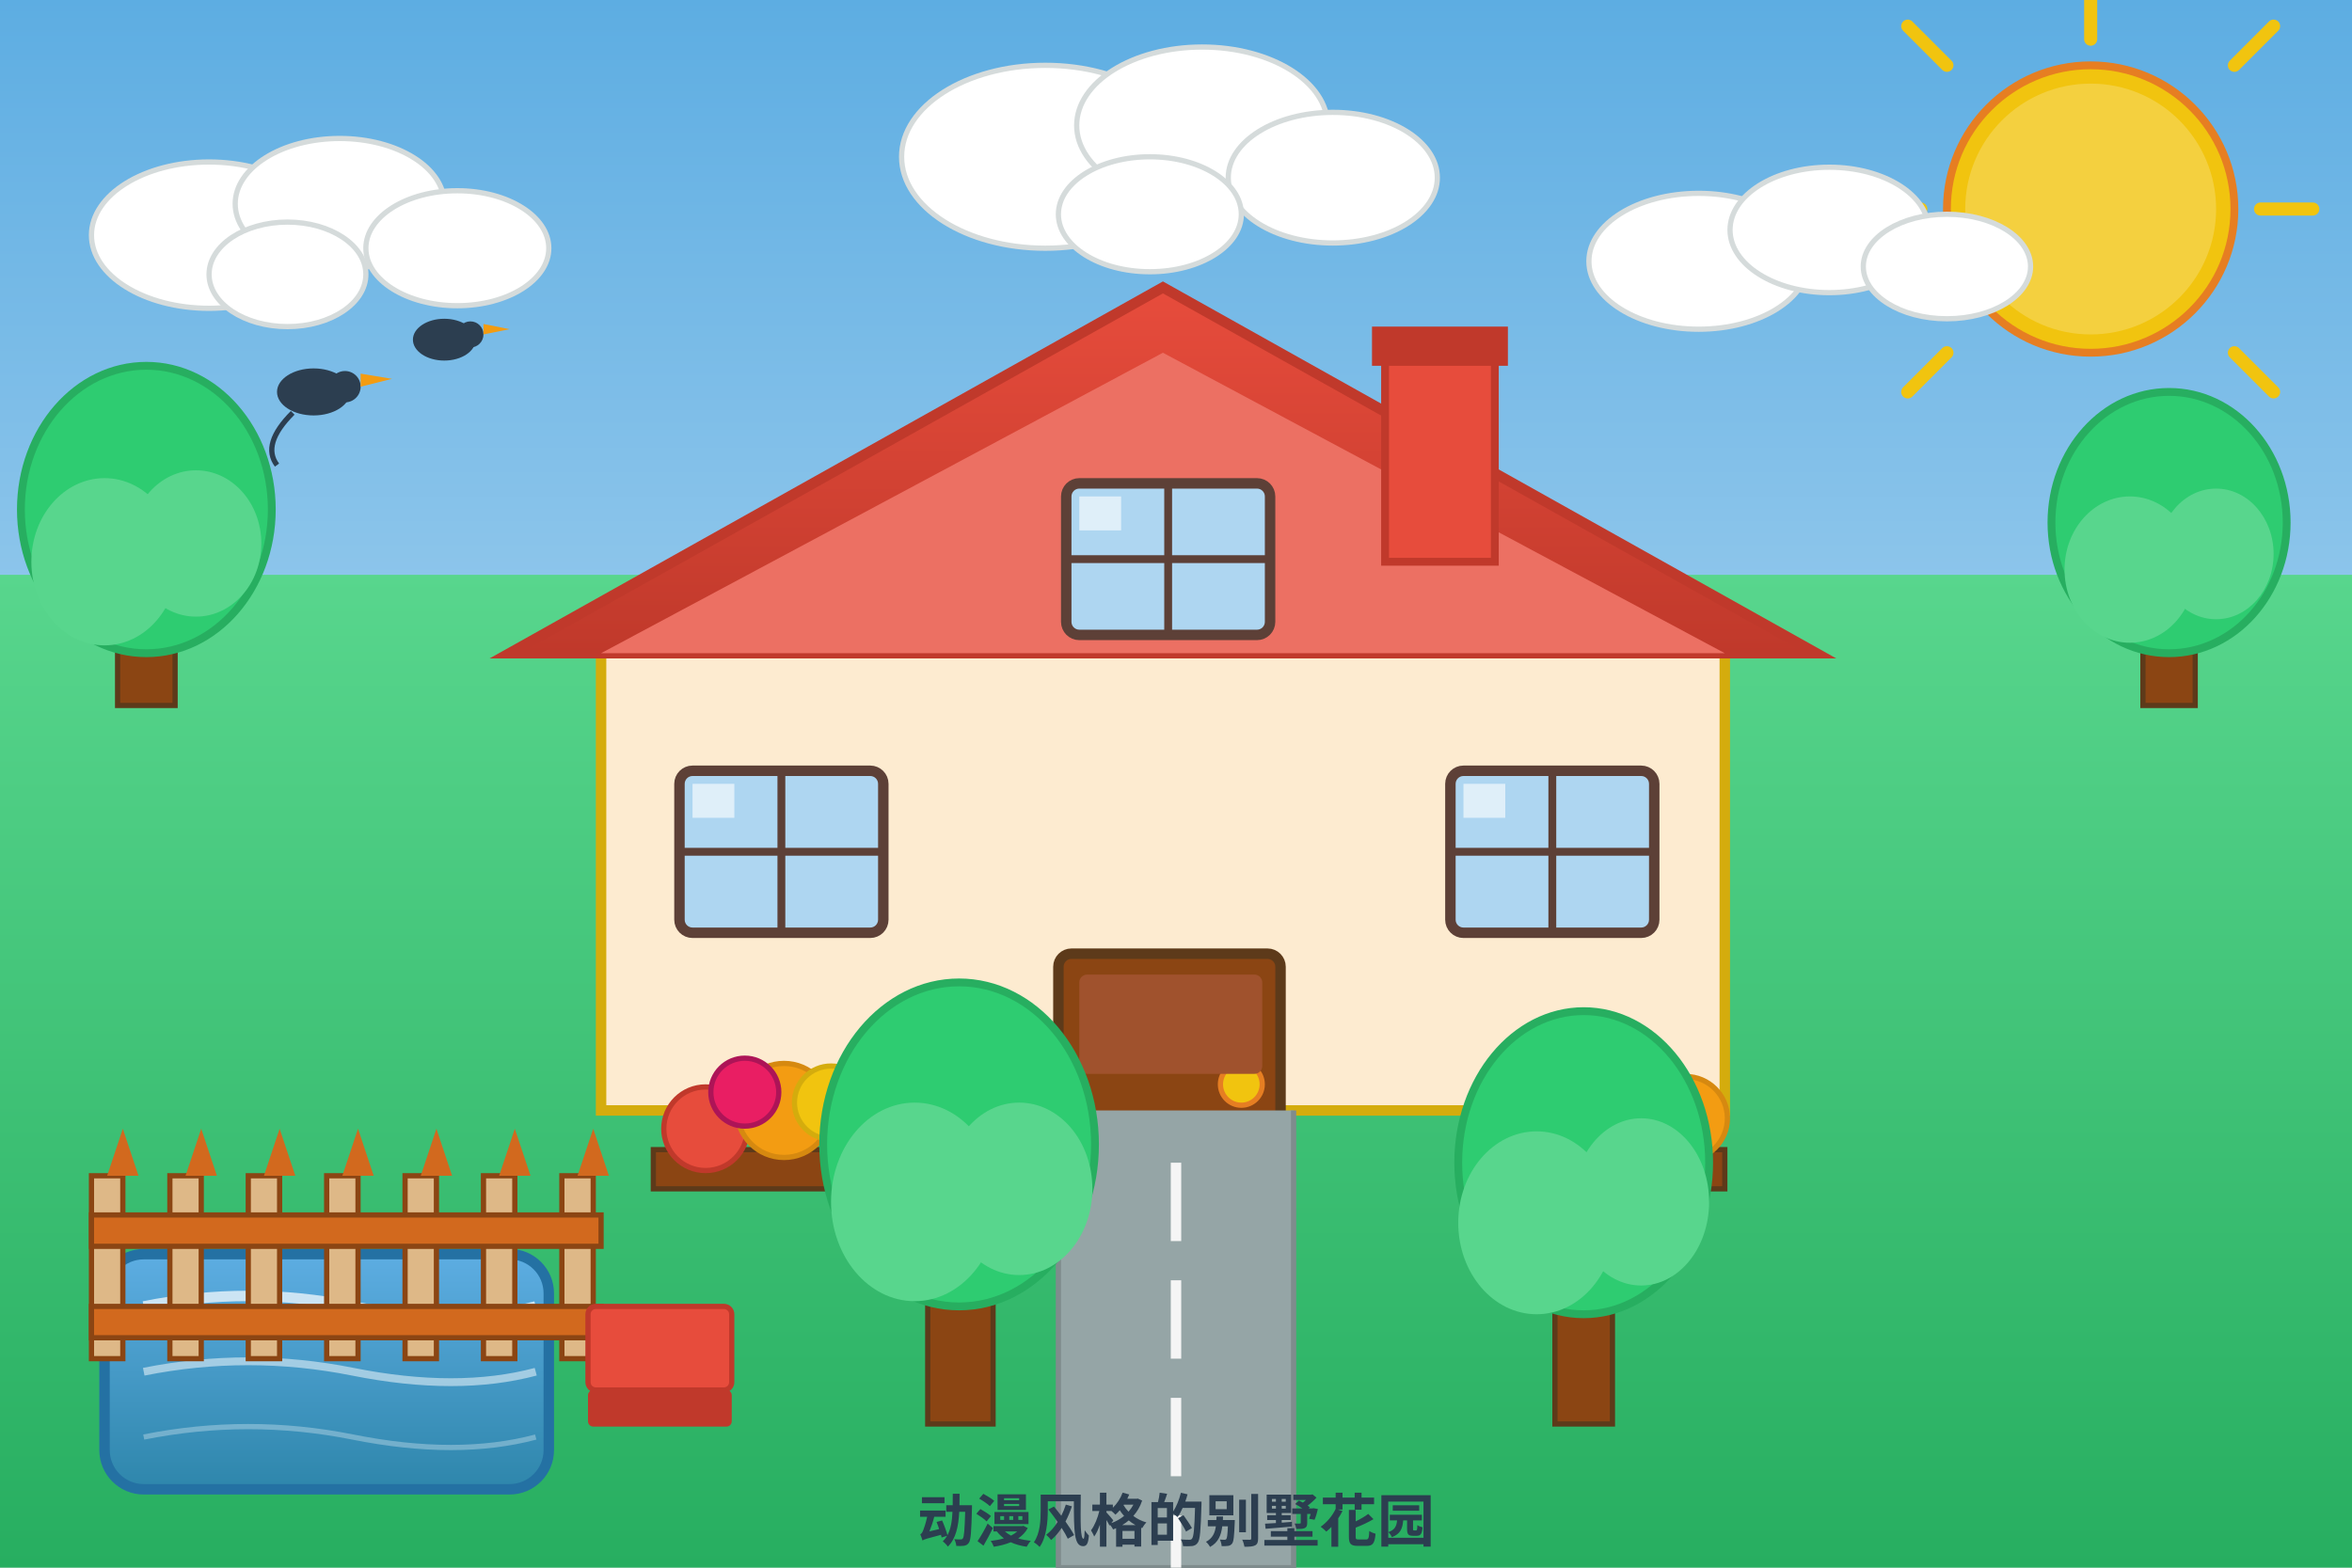
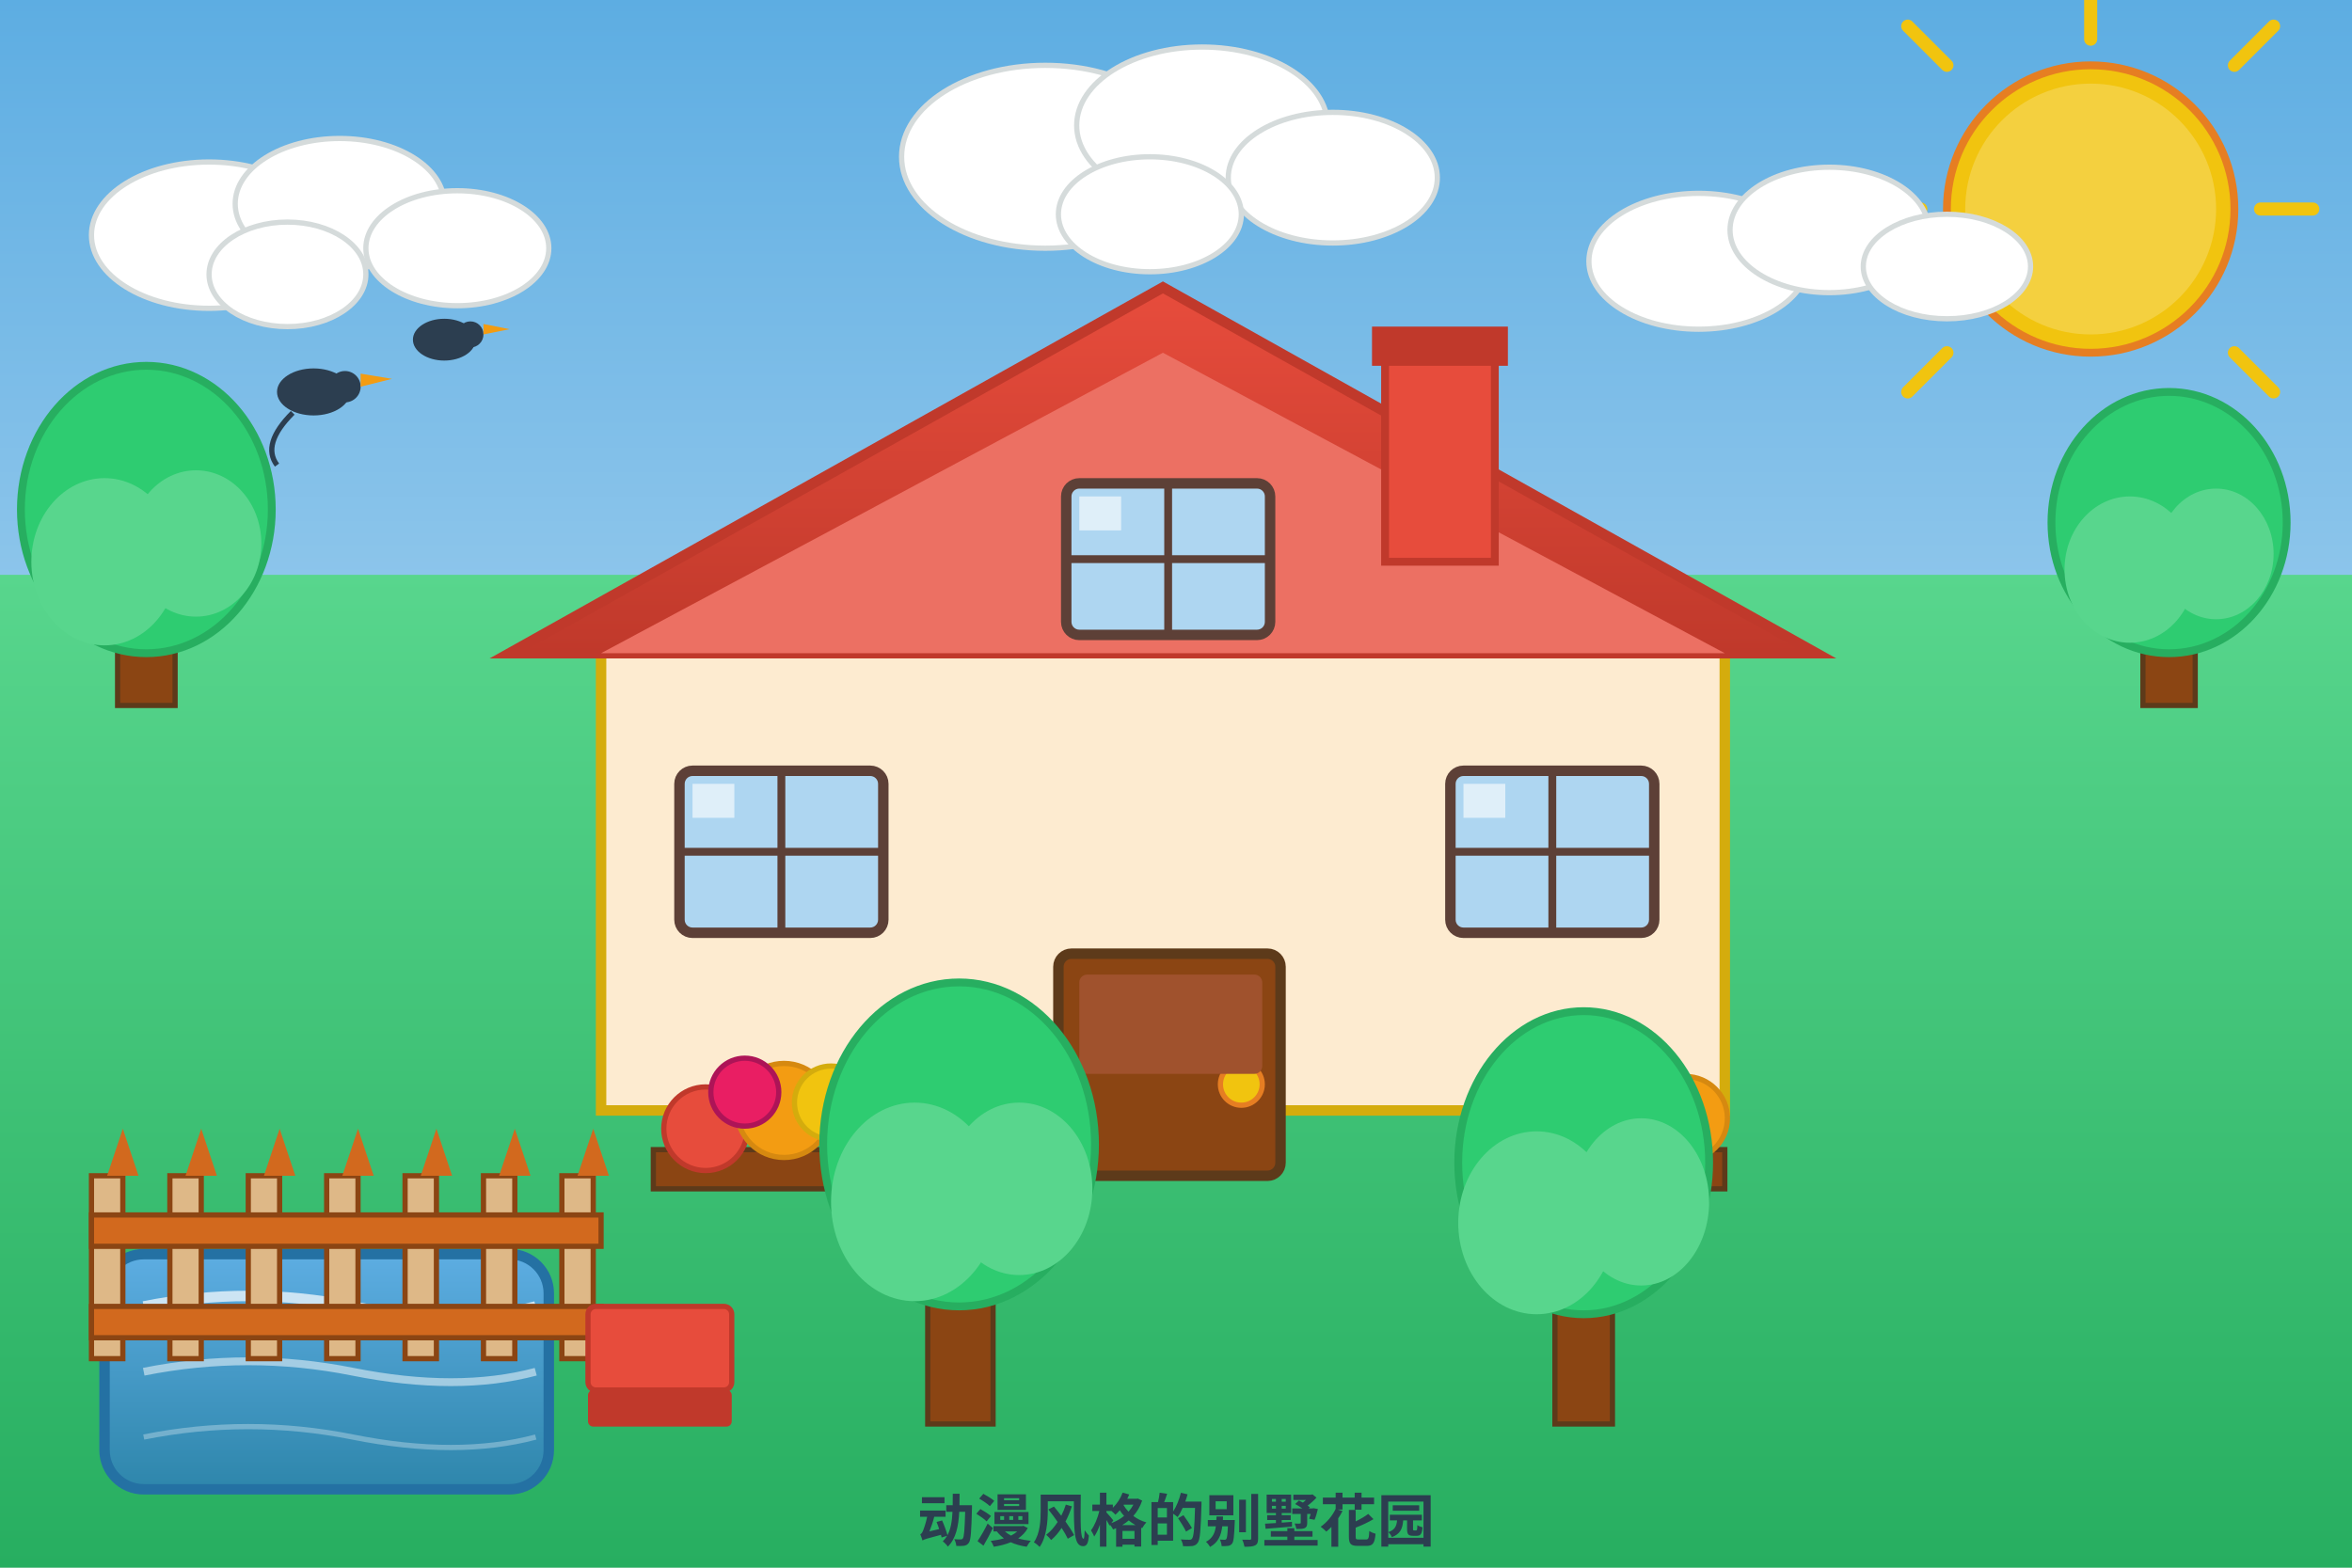
<svg xmlns="http://www.w3.org/2000/svg" viewBox="0 0 900 600">
  <defs>
    <linearGradient id="sky" x1="0%" y1="0%" x2="0%" y2="100%">
      <stop offset="0%" style="stop-color:#5DADE2" />
      <stop offset="100%" style="stop-color:#AED6F1" />
    </linearGradient>
    <linearGradient id="grass" x1="0%" y1="0%" x2="0%" y2="100%">
      <stop offset="0%" style="stop-color:#58D68D" />
      <stop offset="100%" style="stop-color:#27AE60" />
    </linearGradient>
    <linearGradient id="pool" x1="0%" y1="0%" x2="0%" y2="100%">
      <stop offset="0%" style="stop-color:#5DADE2" />
      <stop offset="100%" style="stop-color:#2E86AB" />
    </linearGradient>
    <linearGradient id="roof" x1="0%" y1="0%" x2="0%" y2="100%">
      <stop offset="0%" style="stop-color:#E74C3C" />
      <stop offset="100%" style="stop-color:#C0392B" />
    </linearGradient>
  </defs>
  <rect x="0" y="0" width="900" height="380" fill="url(#sky)" />
  <circle cx="800" cy="80" r="55" fill="#F1C40F" stroke="#E67E22" stroke-width="3" />
  <circle cx="800" cy="80" r="48" fill="#F4D03F" />
  <g stroke="#F1C40F" stroke-width="5" stroke-linecap="round">
    <line x1="800" y1="15" x2="800" y2="-5" />
    <line x1="865" y1="80" x2="885" y2="80" />
    <line x1="735" y1="80" x2="715" y2="80" />
    <line x1="855" y1="25" x2="870" y2="10" />
    <line x1="745" y1="25" x2="730" y2="10" />
    <line x1="855" y1="135" x2="870" y2="150" />
    <line x1="745" y1="135" x2="730" y2="150" />
  </g>
  <g fill="white" stroke="#D5DBDB" stroke-width="2">
    <ellipse cx="80" cy="90" rx="45" ry="28" />
    <ellipse cx="130" cy="78" rx="40" ry="25" />
    <ellipse cx="175" cy="95" rx="35" ry="22" />
    <ellipse cx="110" cy="105" rx="30" ry="20" />
    <ellipse cx="400" cy="60" rx="55" ry="35" />
    <ellipse cx="460" cy="48" rx="48" ry="30" />
    <ellipse cx="510" cy="68" rx="40" ry="25" />
    <ellipse cx="440" cy="82" rx="35" ry="22" />
    <ellipse cx="650" cy="100" rx="42" ry="26" />
    <ellipse cx="700" cy="88" rx="38" ry="24" />
    <ellipse cx="745" cy="102" rx="32" ry="20" />
  </g>
  <rect x="0" y="220" width="900" height="380" fill="url(#grass)" />
  <g>
    <rect x="45" y="225" width="22" height="45" fill="#8B4513" stroke="#5D3A1A" stroke-width="2" />
    <ellipse cx="56" cy="195" rx="48" ry="55" fill="#2ECC71" stroke="#27AE60" stroke-width="3" />
    <ellipse cx="40" cy="215" rx="28" ry="32" fill="#58D68D" />
    <ellipse cx="75" cy="208" rx="25" ry="28" fill="#58D68D" />
    <rect x="820" y="230" width="20" height="40" fill="#8B4513" stroke="#5D3A1A" stroke-width="2" />
    <ellipse cx="830" cy="200" rx="45" ry="50" fill="#2ECC71" stroke="#27AE60" stroke-width="3" />
    <ellipse cx="815" cy="218" rx="25" ry="28" fill="#58D68D" />
    <ellipse cx="848" cy="212" rx="22" ry="25" fill="#58D68D" />
  </g>
  <rect x="230" y="250" width="430" height="175" fill="#FDEBD0" stroke="#D4AC0D" stroke-width="4" />
  <polygon points="195,250 445,110 695,250" fill="url(#roof)" stroke="#C0392B" stroke-width="4" />
  <polygon points="230,250 445,135 660,250" fill="#EC7063" />
  <rect x="530" y="130" width="42" height="85" fill="#E74C3C" stroke="#C0392B" stroke-width="3" />
  <rect x="525" y="125" width="52" height="15" fill="#C0392B" />
  <g>
    <rect x="260" y="295" width="78" height="62" fill="#AED6F1" stroke="#5D4037" stroke-width="4" rx="5" />
    <line x1="299" y1="295" x2="299" y2="357" stroke="#5D4037" stroke-width="3" />
    <line x1="260" y1="326" x2="338" y2="326" stroke="#5D4037" stroke-width="3" />
    <rect x="265" y="300" width="16" height="13" fill="white" opacity="0.6" />
    <rect x="555" y="295" width="78" height="62" fill="#AED6F1" stroke="#5D4037" stroke-width="4" rx="5" />
    <line x1="594" y1="295" x2="594" y2="357" stroke="#5D4037" stroke-width="3" />
    <line x1="555" y1="326" x2="633" y2="326" stroke="#5D4037" stroke-width="3" />
    <rect x="560" y="300" width="16" height="13" fill="white" opacity="0.6" />
    <rect x="408" y="185" width="78" height="58" fill="#AED6F1" stroke="#5D4037" stroke-width="4" rx="5" />
    <line x1="447" y1="185" x2="447" y2="243" stroke="#5D4037" stroke-width="3" />
    <line x1="408" y1="214" x2="486" y2="214" stroke="#5D4037" stroke-width="3" />
    <rect x="413" y="190" width="16" height="13" fill="white" opacity="0.6" />
  </g>
  <rect x="405" y="365" width="85" height="85" fill="#8B4513" stroke="#5D3A1A" stroke-width="4" rx="5" />
  <circle cx="475" cy="415" r="8" fill="#F1C40F" stroke="#E67E22" stroke-width="2" />
  <rect x="413" y="373" width="70" height="38" fill="#A0522D" rx="3" />
-   <path d="M405 425 L405 600 L495 600 L495 425" fill="#95A5A6" stroke="#7F8C8D" stroke-width="2" />
-   <line x1="450" y1="445" x2="450" y2="600" stroke="#F5F5F5" stroke-width="4" stroke-dasharray="30,15" />
  <rect x="40" y="480" width="170" height="90" rx="15" fill="url(#pool)" stroke="#2471A3" stroke-width="4" />
  <path d="M55 500 Q95 492 135 500 Q175 508 205 500" fill="none" stroke="rgba(255,255,255,0.7)" stroke-width="4" />
  <path d="M55 525 Q95 517 135 525 Q175 533 205 525" fill="none" stroke="rgba(255,255,255,0.5)" stroke-width="3" />
  <path d="M55 550 Q95 542 135 550 Q175 558 205 550" fill="none" stroke="rgba(255,255,255,0.3)" stroke-width="2" />
  <g fill="#DEB887" stroke="#8B4513" stroke-width="2">
    <rect x="35" y="450" width="12" height="70" />
    <rect x="65" y="450" width="12" height="70" />
    <rect x="95" y="450" width="12" height="70" />
    <rect x="125" y="450" width="12" height="70" />
    <rect x="155" y="450" width="12" height="70" />
    <rect x="185" y="450" width="12" height="70" />
    <rect x="215" y="450" width="12" height="70" />
    <rect x="35" y="465" width="195" height="12" fill="#D2691E" />
    <rect x="35" y="500" width="195" height="12" fill="#D2691E" />
  </g>
  <g fill="#D2691E">
    <polygon points="41,450 47,432 53,450" />
    <polygon points="71,450 77,432 83,450" />
    <polygon points="101,450 107,432 113,450" />
    <polygon points="131,450 137,432 143,450" />
    <polygon points="161,450 167,432 173,450" />
    <polygon points="191,450 197,432 203,450" />
    <polygon points="221,450 227,432 233,450" />
  </g>
  <rect x="250" y="440" width="100" height="15" fill="#8B4513" stroke="#5D3A1A" stroke-width="2" />
  <circle cx="270" cy="432" r="16" fill="#E74C3C" stroke="#C0392B" stroke-width="2" />
  <circle cx="300" cy="425" r="18" fill="#F39C12" stroke="#D68910" stroke-width="2" />
  <circle cx="332" cy="430" r="15" fill="#9B59B6" stroke="#7D3C98" stroke-width="2" />
  <circle cx="285" cy="418" r="13" fill="#E91E63" stroke="#AD1457" stroke-width="2" />
  <circle cx="318" cy="422" r="14" fill="#F1C40F" stroke="#D4AC0D" stroke-width="2" />
  <rect x="560" y="440" width="100" height="15" fill="#8B4513" stroke="#5D3A1A" stroke-width="2" />
  <circle cx="580" cy="430" r="15" fill="#E74C3C" stroke="#C0392B" stroke-width="2" />
  <circle cx="612" cy="423" r="18" fill="#3498DB" stroke="#2980B9" stroke-width="2" />
  <circle cx="645" cy="428" r="16" fill="#F39C12" stroke="#D68910" stroke-width="2" />
  <circle cx="596" cy="435" r="12" fill="#F1C40F" stroke="#D4AC0D" stroke-width="2" />
  <circle cx="628" cy="418" r="14" fill="#9B59B6" stroke="#7D3C98" stroke-width="2" />
  <rect x="355" y="480" width="25" height="65" fill="#8B4513" stroke="#5D3A1A" stroke-width="2" />
  <ellipse cx="367" cy="438" rx="52" ry="62" fill="#2ECC71" stroke="#27AE60" stroke-width="3" />
  <ellipse cx="350" cy="460" rx="32" ry="38" fill="#58D68D" />
  <ellipse cx="390" cy="455" rx="28" ry="33" fill="#58D68D" />
  <rect x="595" y="485" width="22" height="60" fill="#8B4513" stroke="#5D3A1A" stroke-width="2" />
  <ellipse cx="606" cy="445" rx="48" ry="58" fill="#2ECC71" stroke="#27AE60" stroke-width="3" />
  <ellipse cx="588" cy="468" rx="30" ry="35" fill="#58D68D" />
  <ellipse cx="628" cy="460" rx="26" ry="32" fill="#58D68D" />
  <rect x="225" y="500" width="55" height="32" fill="#E74C3C" stroke="#C0392B" stroke-width="2" rx="3" />
  <rect x="225" y="532" width="55" height="14" fill="#C0392B" rx="2" />
  <g fill="#2C3E50">
    <ellipse cx="120" cy="150" rx="14" ry="9" />
    <circle cx="132" cy="148" r="6" fill="#2C3E50" />
    <polygon points="138,148 150,145 138,143" fill="#F39C12" />
    <path d="M112 158 Q100 170 106 178" stroke="#2C3E50" stroke-width="2" fill="none" />
    <ellipse cx="170" cy="130" rx="12" ry="8" />
    <circle cx="180" cy="128" r="5" fill="#2C3E50" />
    <polygon points="185,128 195,126 185,124" fill="#F39C12" />
  </g>
  <text x="450" y="590" text-anchor="middle" font-family="Comic Sans MS, cursive, sans-serif" font-size="22" fill="#2C3E50" font-weight="bold">动漫风格的别墅花园</text>
</svg>
